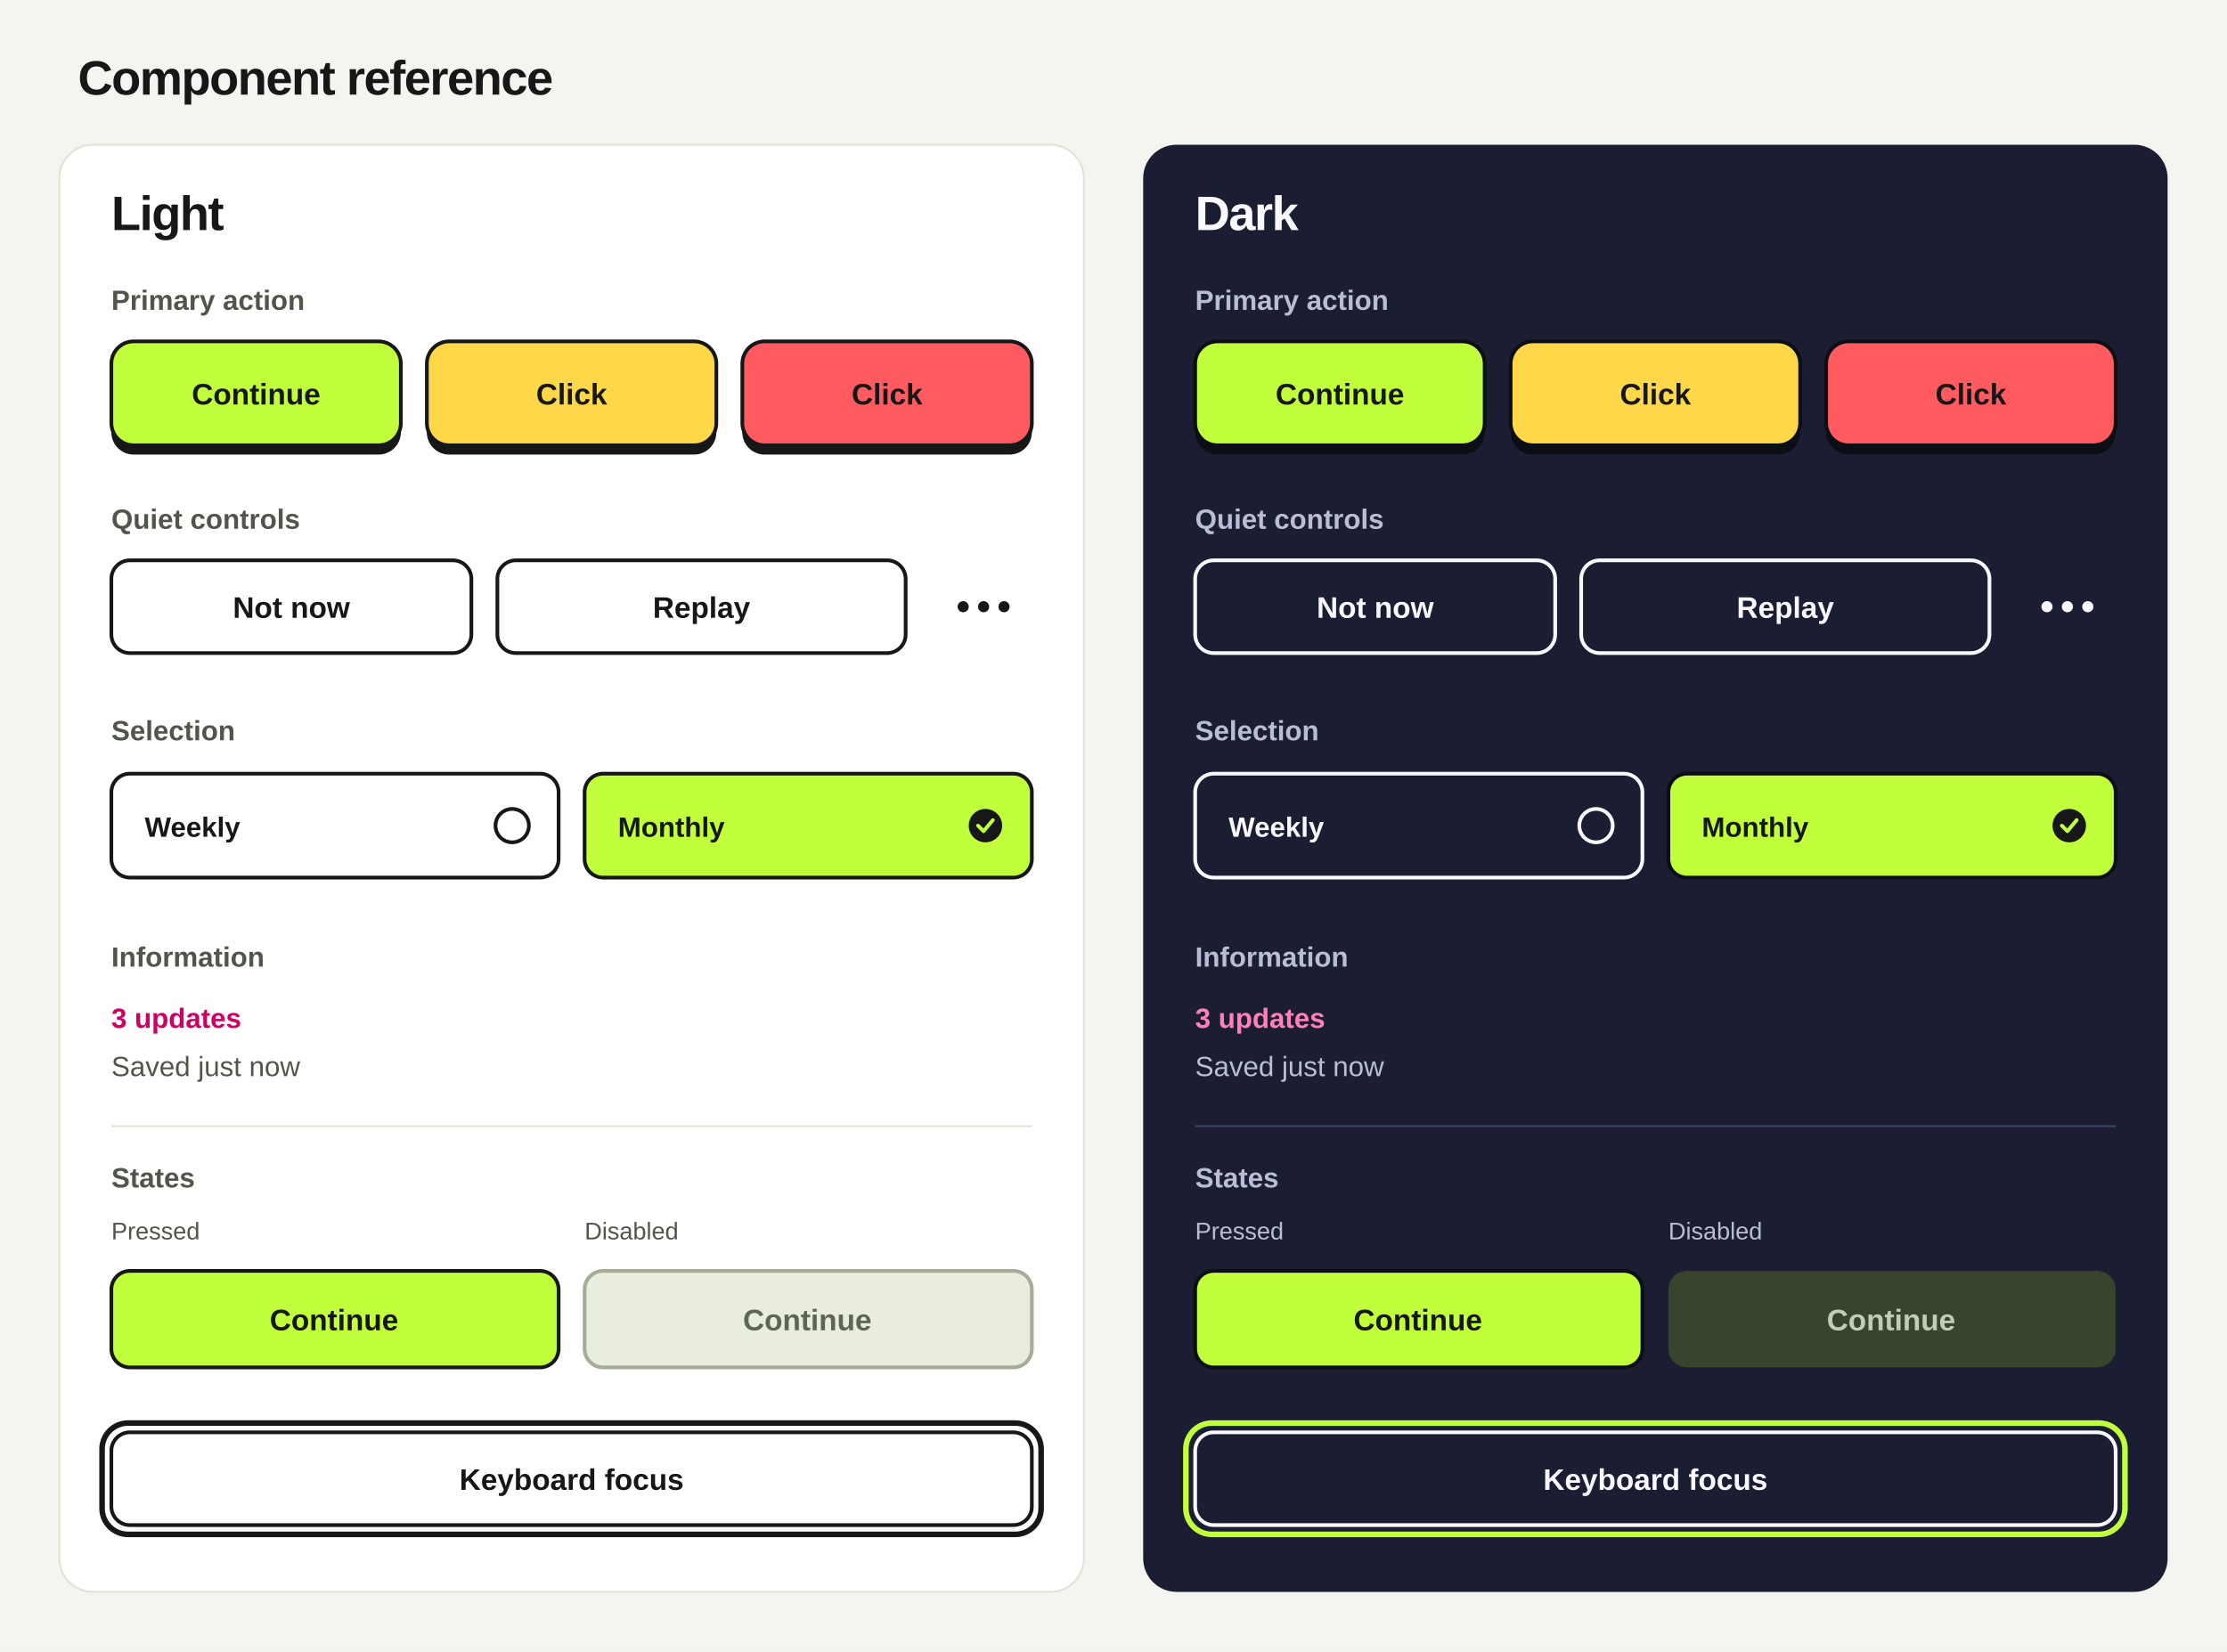
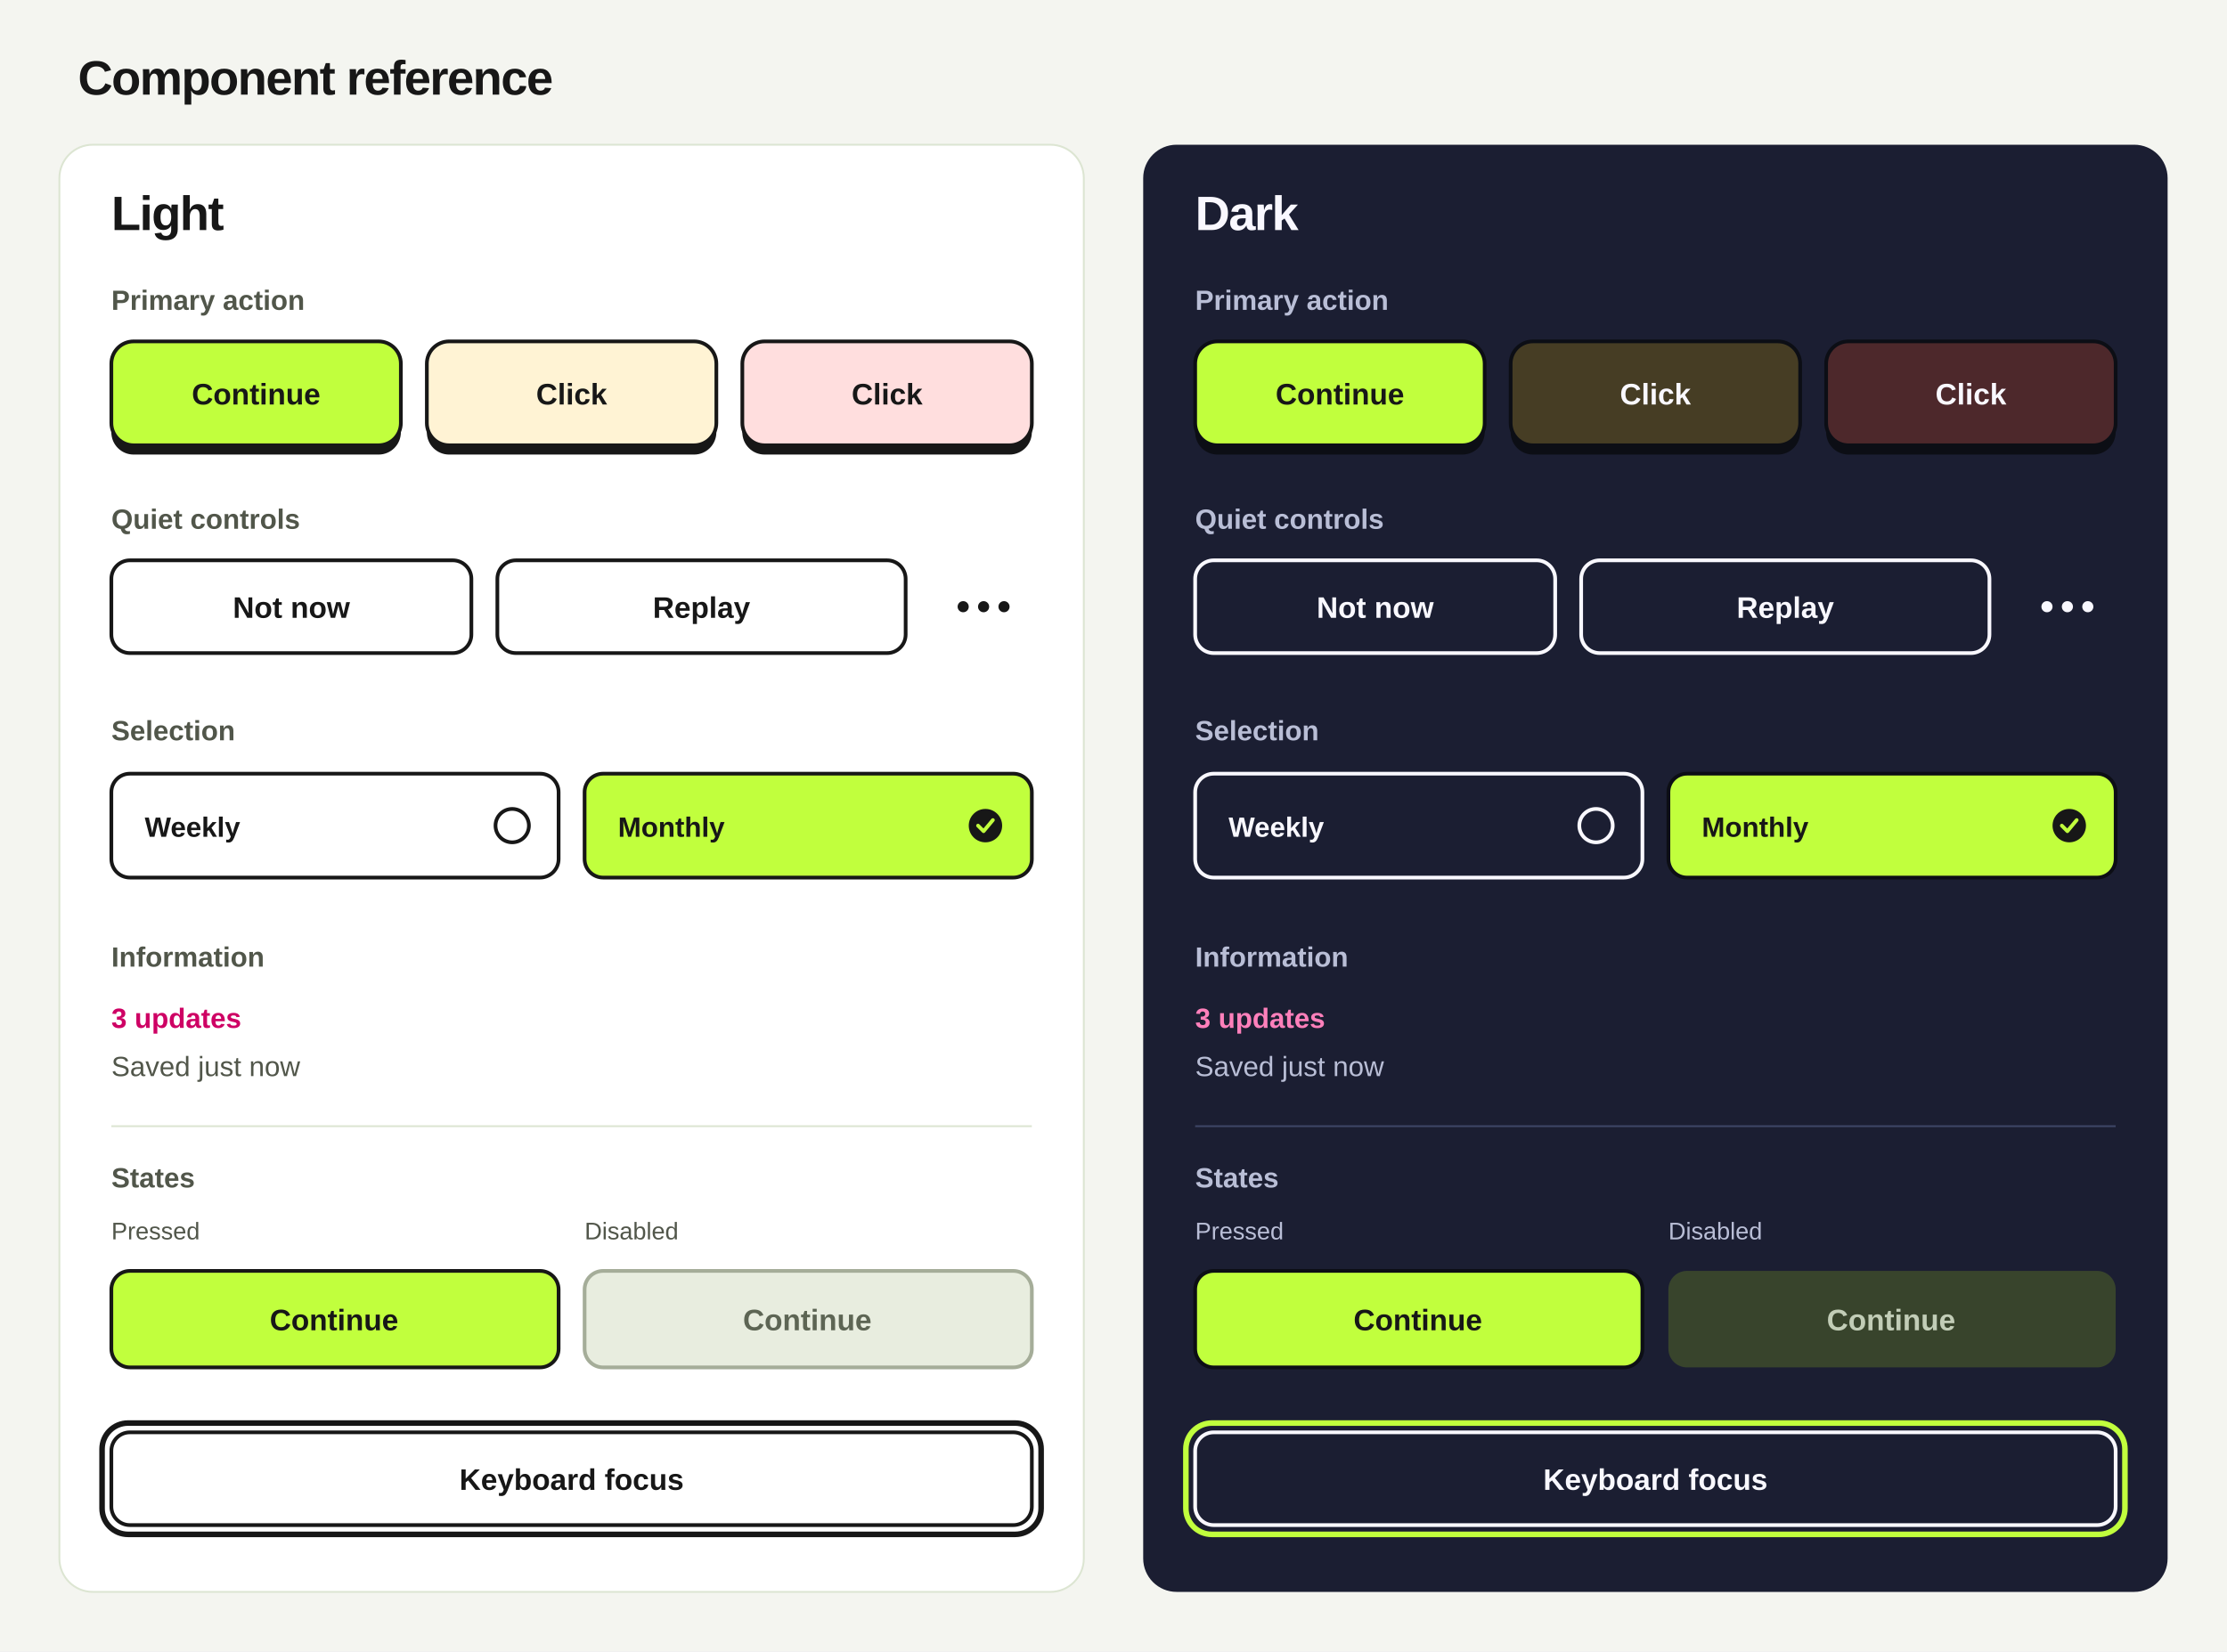
<svg xmlns="http://www.w3.org/2000/svg" width="1200" height="890" viewBox="0 0 1200 890" role="img" aria-labelledby="title description">
  <style>
    text { font-family: Arial, Helvetica, sans-serif; }
    .heading { font-size: 26px; font-weight: 700; letter-spacing: -0.7px; }
    .section { font-size: 15px; font-weight: 700; }
    .label { font-size: 16px; font-weight: 700; text-anchor: middle; }
    .body { font-size: 15px; }
    .small { font-size: 13px; }
    .light { fill: #171717; }
    .dark { fill: #f9f8ff; }
    .light-muted { fill: #51564a; }
    .dark-muted { fill: #b9bed6; }
    .ink { fill: #171717; }
  </style>
  <rect width="1200" height="890" fill="#f4f5f0" />
  <text x="42" y="51" class="heading light">Component reference</text>
  <rect x="32" y="78" width="552" height="780" rx="18" fill="#fff" stroke="#dce5d2" />
  <rect x="616" y="78" width="552" height="780" rx="18" fill="#1b1e32" />
  <g transform="translate(60 0)">
    <text x="0" y="124" class="heading light">Light</text>
    <text x="0" y="167" class="section light-muted">Primary action</text>
    <rect x="0" y="189" width="156" height="56" rx="12" fill="#171717" />
    <rect x="0" y="184" width="156" height="56" rx="12" fill="#c1ff3d" stroke="#171717" stroke-width="2" />
    <text x="78" y="218" class="label ink">Continue</text>
    <rect x="170" y="189" width="156" height="56" rx="12" fill="#171717" />
-     <rect x="170" y="184" width="156" height="56" rx="12" fill="#ffd84a" stroke="#171717" stroke-width="2" />
+     <rect x="170" y="184" width="156" height="56" rx="12" fill="#FFF3D4" stroke="#171717" stroke-width="2" />
    <text x="248" y="218" class="label ink">Click</text>
    <rect x="340" y="189" width="156" height="56" rx="12" fill="#171717" />
-     <rect x="340" y="184" width="156" height="56" rx="12" fill="#ff5a5f" stroke="#171717" stroke-width="2" />
+     <rect x="340" y="184" width="156" height="56" rx="12" fill="#FFDEDE" stroke="#171717" stroke-width="2" />
    <text x="418" y="218" class="label ink">Click</text>
    <text x="0" y="285" class="section light-muted">Quiet controls</text>
    <rect x="0" y="302" width="194" height="50" rx="10" fill="#fff" stroke="#171717" stroke-width="2" />
    <text x="97" y="333" class="label light">Not now</text>
    <rect x="208" y="302" width="220" height="50" rx="10" fill="#fff" stroke="#171717" stroke-width="2" />
    <text x="318" y="333" class="label light">Replay</text>
    <g fill="#171717">
      <circle cx="459" cy="327" r="3" />
      <circle cx="470" cy="327" r="3" />
      <circle cx="481" cy="327" r="3" />
    </g>
    <text x="0" y="399" class="section light-muted">Selection</text>
    <rect x="0" y="417" width="241" height="56" rx="10" fill="#fff" stroke="#171717" stroke-width="2" />
    <text x="18" y="451" class="section light">Weekly</text>
    <circle cx="216" cy="445" r="9" fill="none" stroke="#171717" stroke-width="2" />
    <rect x="255" y="417" width="241" height="56" rx="10" fill="#c1ff3d" stroke="#171717" stroke-width="2" />
    <text x="273" y="451" class="section light">Monthly</text>
    <circle cx="471" cy="445" r="9" fill="#171717" />
    <path d="m467 445 3 3 5-6" fill="none" stroke="#c1ff3d" stroke-width="2" stroke-linecap="round" stroke-linejoin="round" />
    <text x="0" y="521" class="section light-muted">Information</text>
    <text x="0" y="554" class="section" fill="#ce0064">3 updates</text>
    <text x="0" y="580" class="body light-muted">Saved just now</text>
    <path d="M0 607h496" stroke="#dce5d2" />
    <text x="0" y="640" class="section light-muted">States</text>
    <text x="0" y="668" class="small light-muted">Pressed</text>
    <text x="255" y="668" class="small light-muted">Disabled</text>
    <rect x="0" y="685" width="241" height="52" rx="10" fill="#c1ff3d" stroke="#171717" stroke-width="2" />
    <text x="120" y="717" class="label light">Continue</text>
    <rect x="255" y="685" width="241" height="52" rx="10" fill="#e8eddf" stroke="#a5ad99" stroke-width="2" />
    <text x="375" y="717" class="label" fill="#5d6554">Continue</text>
    <rect x="-5" y="767" width="506" height="60" rx="14" fill="none" stroke="#171717" stroke-width="3" />
    <rect x="0" y="772" width="496" height="50" rx="10" fill="#fff" stroke="#171717" stroke-width="2" />
    <text x="248" y="803" class="label light">Keyboard focus</text>
  </g>
  <g transform="translate(644 0)">
    <text x="0" y="124" class="heading dark">Dark</text>
    <text x="0" y="167" class="section dark-muted">Primary action</text>
    <rect x="0" y="189" width="156" height="56" rx="12" fill="#0c0e15" />
    <rect x="0" y="184" width="156" height="56" rx="12" fill="#c1ff3d" stroke="#0c0e15" stroke-width="2" />
    <text x="78" y="218" class="label ink">Continue</text>
    <rect x="170" y="189" width="156" height="56" rx="12" fill="#0c0e15" />
-     <rect x="170" y="184" width="156" height="56" rx="12" fill="#ffd84a" stroke="#0c0e15" stroke-width="2" />
-     <text x="248" y="218" class="label ink">Click</text>
+     <rect x="170" y="184" width="156" height="56" rx="12" fill="#463D24" stroke="#0c0e15" stroke-width="2" />
+     <text x="248" y="218" class="label dark">Click</text>
    <rect x="340" y="189" width="156" height="56" rx="12" fill="#0c0e15" />
-     <rect x="340" y="184" width="156" height="56" rx="12" fill="#ff5a5f" stroke="#0c0e15" stroke-width="2" />
-     <text x="418" y="218" class="label ink">Click</text>
+     <rect x="340" y="184" width="156" height="56" rx="12" fill="#4D282B" stroke="#0c0e15" stroke-width="2" />
+     <text x="418" y="218" class="label dark">Click</text>
    <text x="0" y="285" class="section dark-muted">Quiet controls</text>
    <rect x="0" y="302" width="194" height="50" rx="10" fill="none" stroke="#f9f8ff" stroke-width="2" />
    <text x="97" y="333" class="label dark">Not now</text>
    <rect x="208" y="302" width="220" height="50" rx="10" fill="none" stroke="#f9f8ff" stroke-width="2" />
    <text x="318" y="333" class="label dark">Replay</text>
    <g fill="#f9f8ff">
      <circle cx="459" cy="327" r="3" />
      <circle cx="470" cy="327" r="3" />
      <circle cx="481" cy="327" r="3" />
    </g>
    <text x="0" y="399" class="section dark-muted">Selection</text>
    <rect x="0" y="417" width="241" height="56" rx="10" fill="none" stroke="#f9f8ff" stroke-width="2" />
    <text x="18" y="451" class="section dark">Weekly</text>
    <circle cx="216" cy="445" r="9" fill="none" stroke="#f9f8ff" stroke-width="2" />
    <rect x="255" y="417" width="241" height="56" rx="10" fill="#c1ff3d" stroke="#0c0e15" stroke-width="2" />
    <text x="273" y="451" class="section ink">Monthly</text>
    <circle cx="471" cy="445" r="9" fill="#171717" />
    <path d="m467 445 3 3 5-6" fill="none" stroke="#c1ff3d" stroke-width="2" stroke-linecap="round" stroke-linejoin="round" />
    <text x="0" y="521" class="section dark-muted">Information</text>
    <text x="0" y="554" class="section" fill="#ff80bb">3 updates</text>
    <text x="0" y="580" class="body dark-muted">Saved just now</text>
    <path d="M0 607h496" stroke="#3d4565" />
    <text x="0" y="640" class="section dark-muted">States</text>
    <text x="0" y="668" class="small dark-muted">Pressed</text>
    <text x="255" y="668" class="small dark-muted">Disabled</text>
    <rect x="0" y="685" width="241" height="52" rx="10" fill="#c1ff3d" stroke="#0c0e15" stroke-width="2" />
    <text x="120" y="717" class="label ink">Continue</text>
    <rect x="255" y="685" width="241" height="52" rx="10" fill="#38442c" />
    <text x="375" y="717" class="label" fill="#c2cdb7">Continue</text>
    <rect x="-5" y="767" width="506" height="60" rx="14" fill="none" stroke="#c1ff3d" stroke-width="3" />
    <rect x="0" y="772" width="496" height="50" rx="10" fill="none" stroke="#f9f8ff" stroke-width="2" />
    <text x="248" y="803" class="label dark">Keyboard focus</text>
  </g>
</svg>
